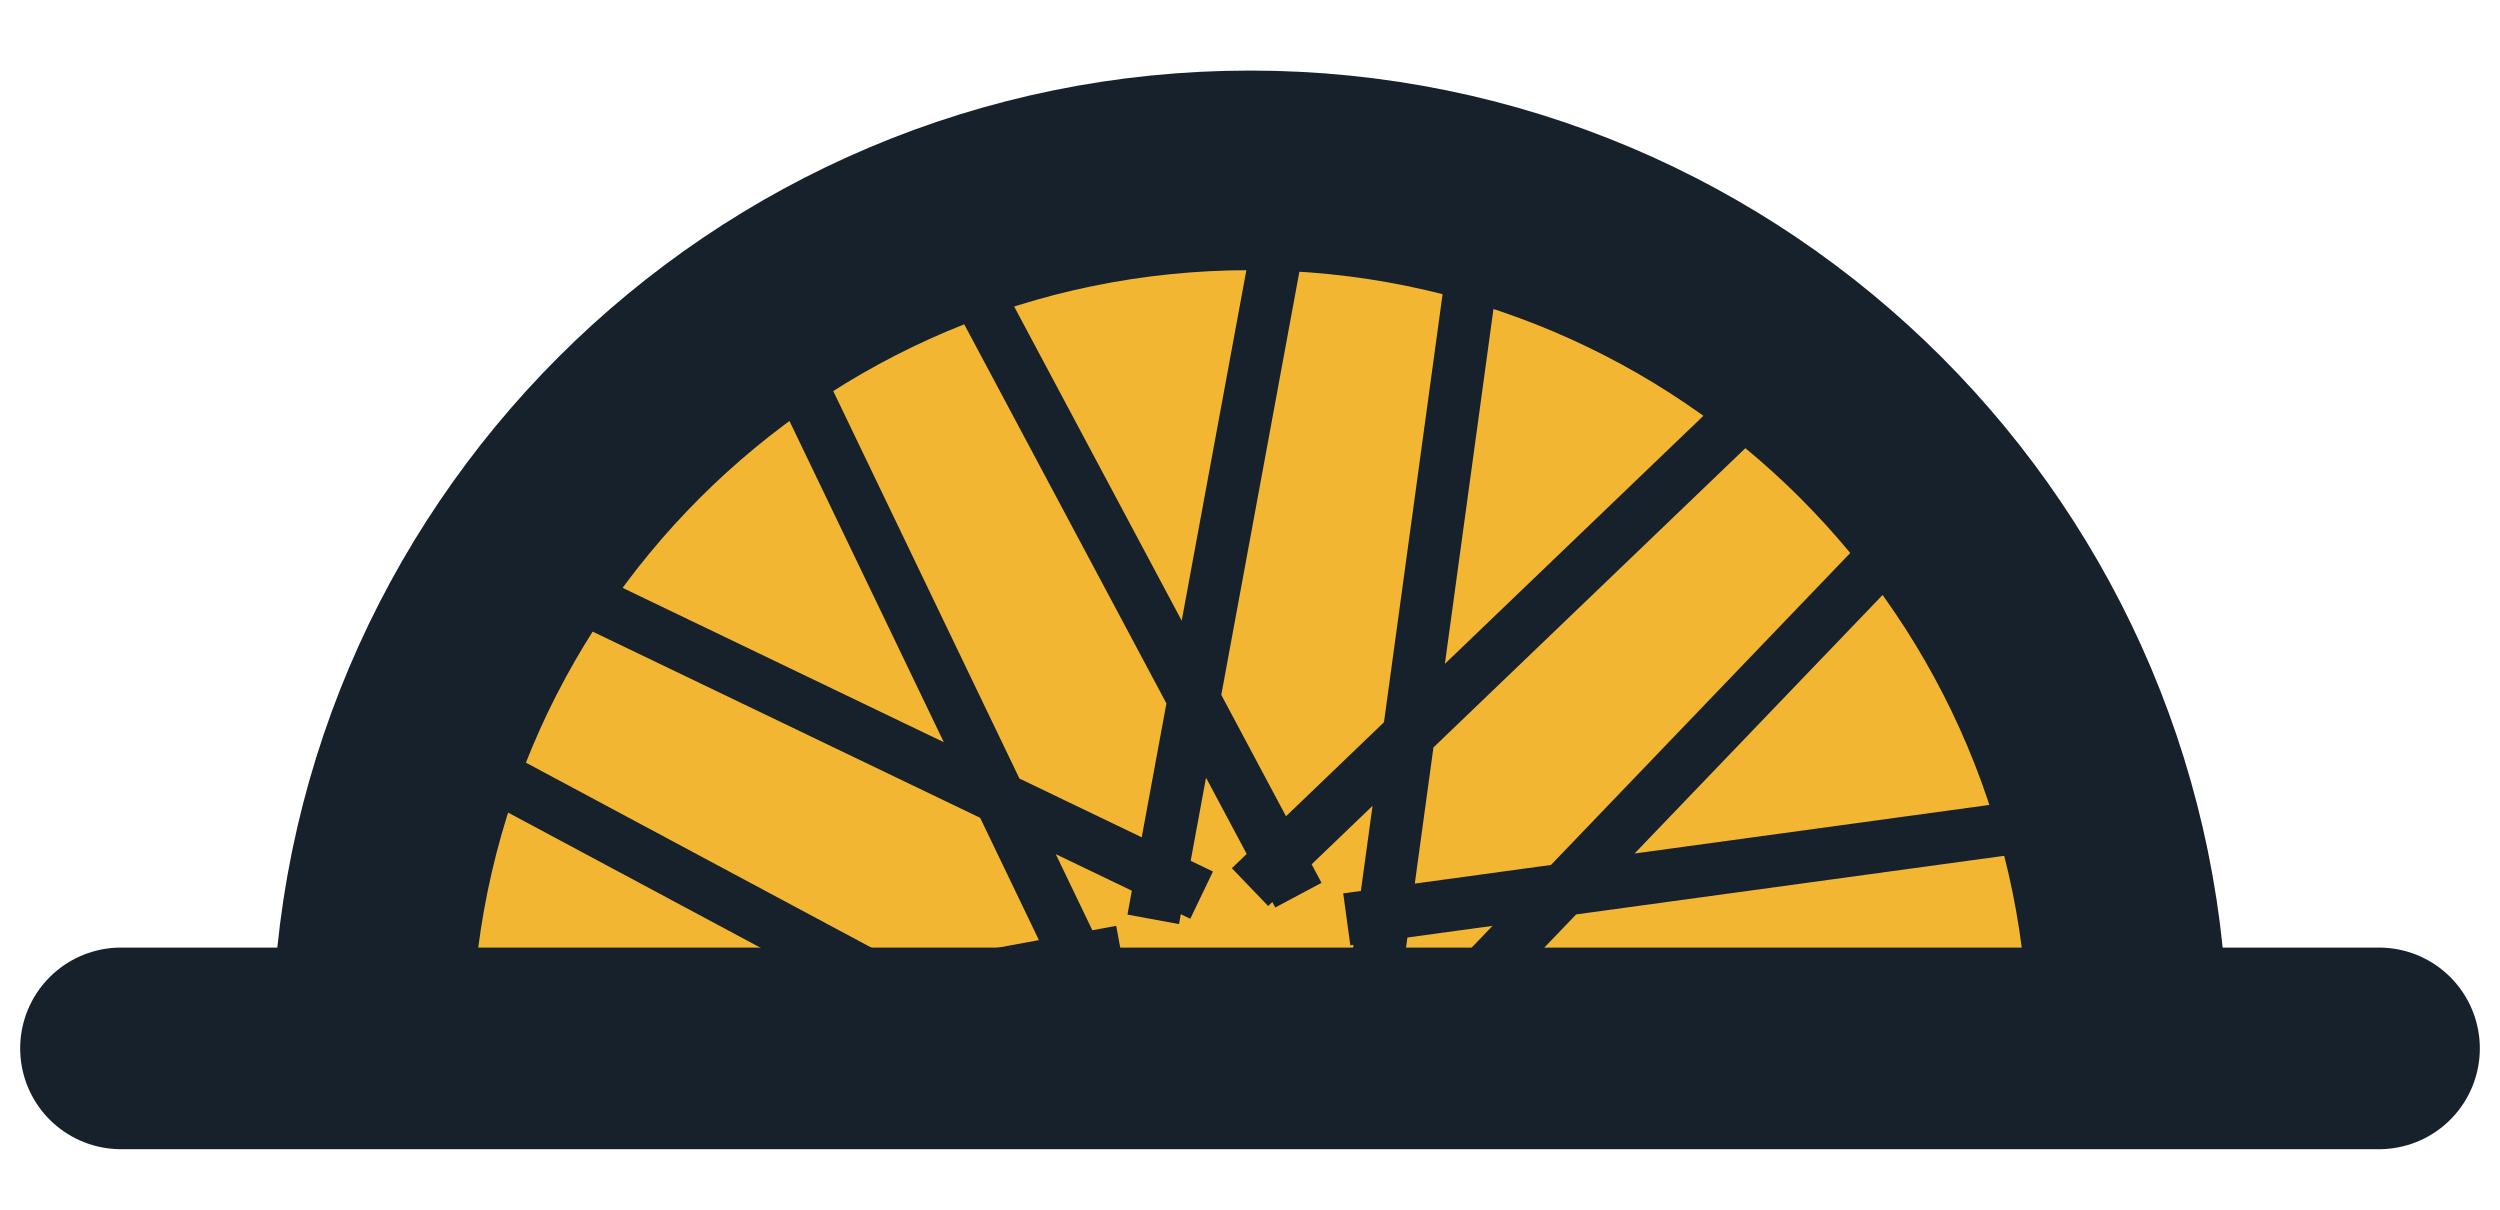
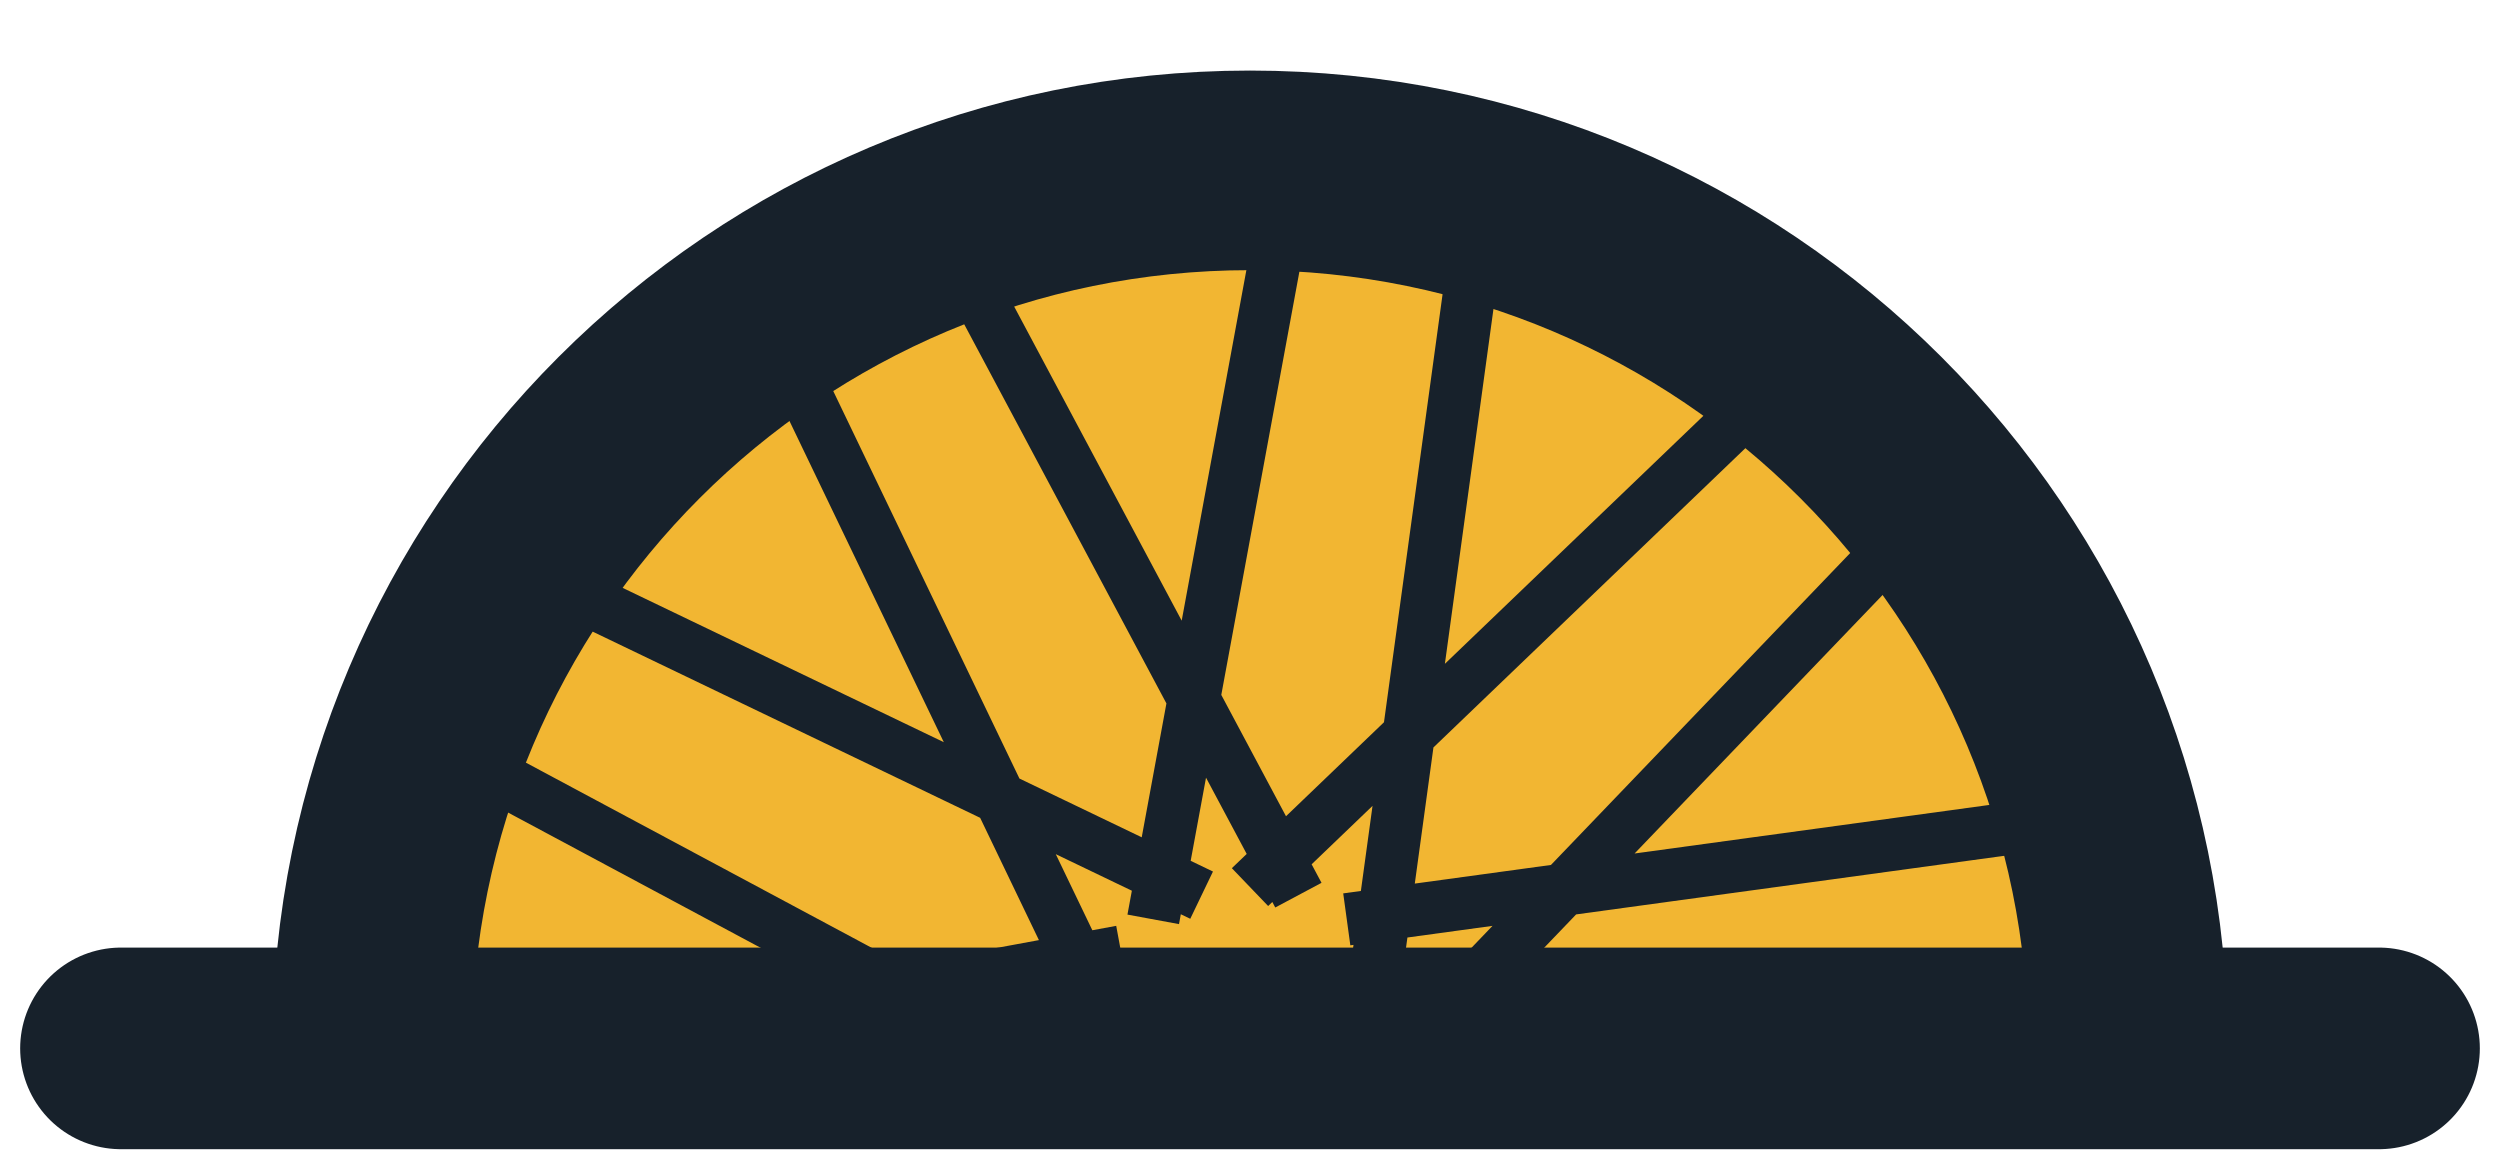
- <svg xmlns="http://www.w3.org/2000/svg" viewBox="1 18 62 30">
+ <svg xmlns="http://www.w3.org/2000/svg" viewBox="1 18 62 28.5">
  <path d="M12 44a20 20 0 0 1 40 0z" fill="#f2b632" />
  <g fill="none" stroke="#17212b">
    <path d="M36.0 44.0L47.8 31.7M48.2 44.0L52.0 43.3M25.9 44.0L13.2 37.2M28.2 42.8L20.8 27.4M28.8 41.6L15.8 44.0M29.6 40.8L32.7 24.0M30.8 40.2L15.4 32.8M32.0 40.0L44.3 28.2M33.2 40.2L25.2 25.2M34.4 40.8L51.2 38.5M35.2 41.6L37.5 24.8M35.8 42.8L38.1 44.0" stroke-width="1.3" />
    <path d="M12 44a20 20 0 0 1 40 0" stroke-width="1.4" />
    <path d="M10 44a22 22 0 0 1 44 0" stroke-width="4.5" />
    <path d="M4 44h56" stroke-width="5" stroke-linecap="round" />
  </g>
</svg>
